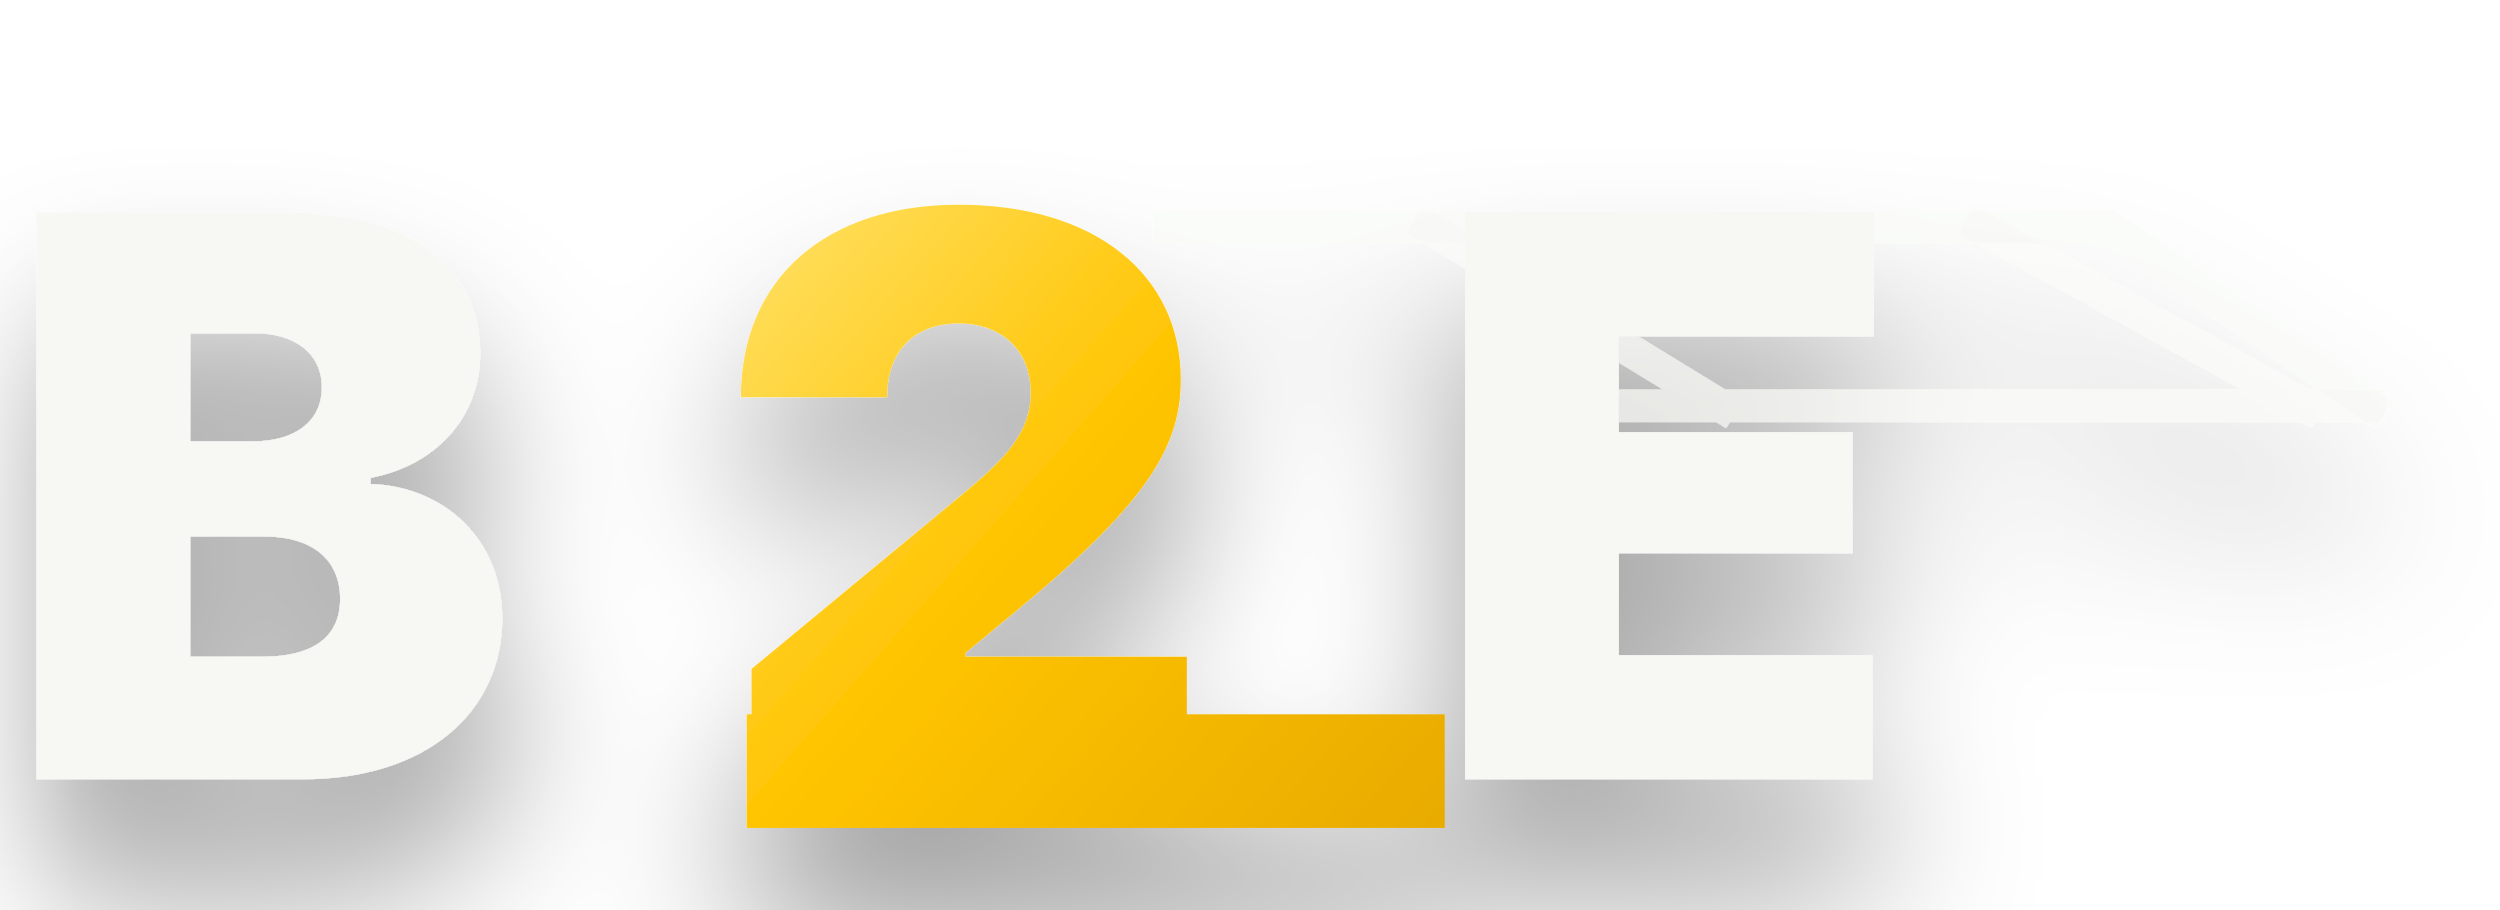
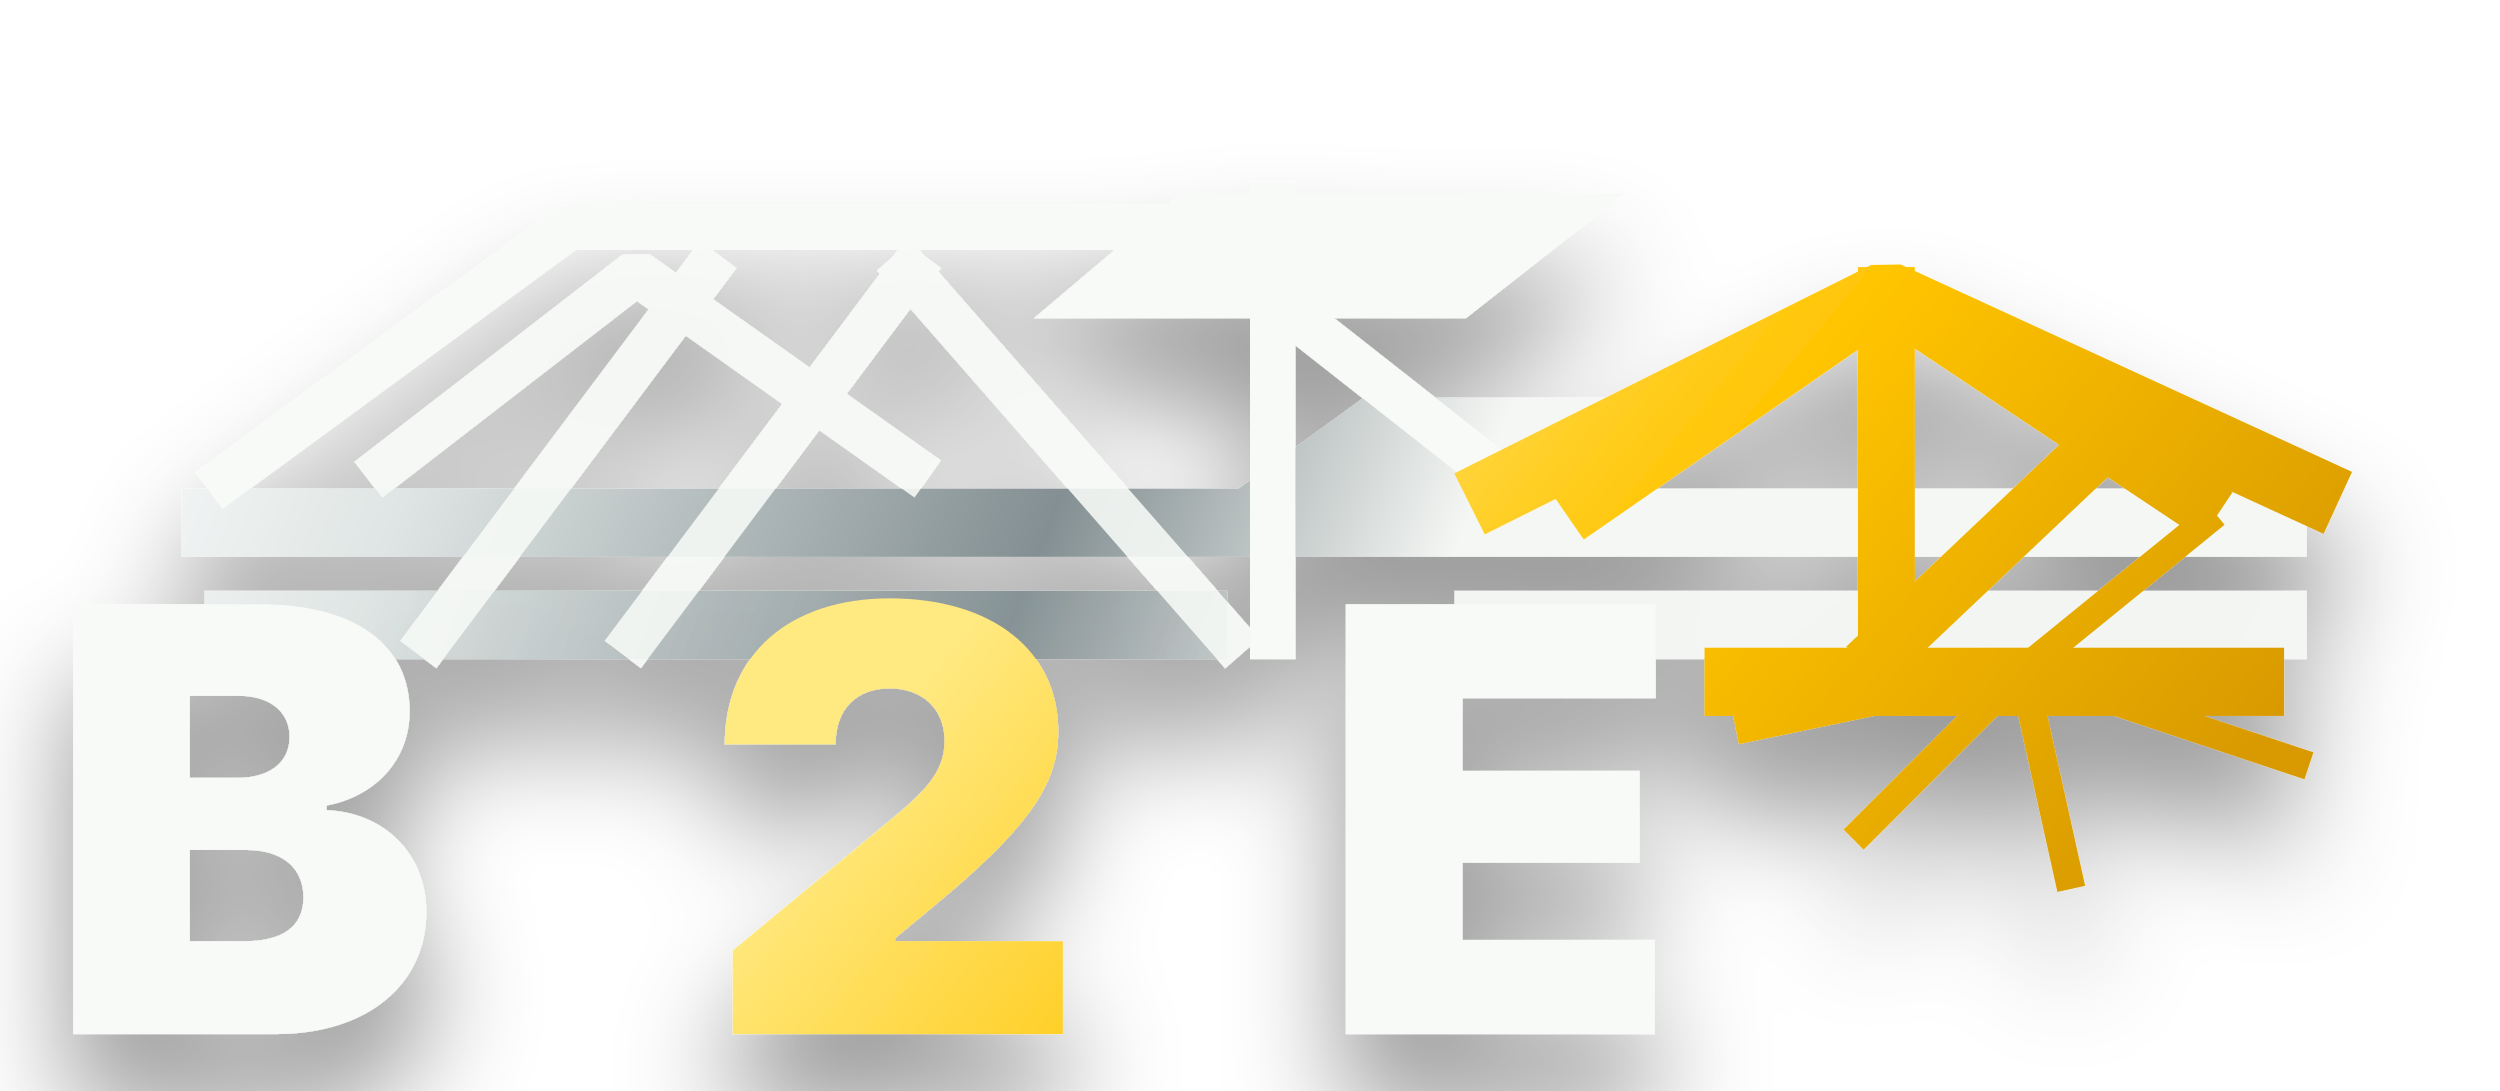
- <svg xmlns="http://www.w3.org/2000/svg" width="154" height="56" viewBox="0 0 154 56" role="img" aria-labelledby="title desc">
+ <svg xmlns="http://www.w3.org/2000/svg" width="220" height="96" viewBox="0 0 220 96" role="img" aria-labelledby="title desc">
  <defs>
-     <linearGradient id="gold" x1="44" y1="8" x2="94" y2="52" gradientUnits="userSpaceOnUse">
-       <stop stop-color="#ffe678" />
+     <linearGradient id="gold" x1="116" y1="18" x2="188" y2="78" gradientUnits="userSpaceOnUse">
+       <stop stop-color="#ffe981" />
      <stop offset=".46" stop-color="#ffc400" />
-       <stop offset="1" stop-color="#e5a700" />
+       <stop offset="1" stop-color="#d89a00" />
    </linearGradient>
-     <filter id="shadow" x="-8%" y="-30%" width="116%" height="160%">
-       <feDropShadow dx="0" dy="7" stdDeviation="5" flood-color="#000000" flood-opacity=".38" />
+     <linearGradient id="steel" x1="12" y1="10" x2="126" y2="54" gradientUnits="userSpaceOnUse">
+       <stop stop-color="#ffffff" />
+       <stop offset=".28" stop-color="#dfe5e4" />
+       <stop offset=".72" stop-color="#838f92" />
+       <stop offset="1" stop-color="#f5f7f4" />
+     </linearGradient>
+     <filter id="shadow" x="-10%" y="-18%" width="120%" height="140%">
+       <feDropShadow dx="0" dy="7" stdDeviation="5" flood-color="#000000" flood-opacity=".42" />
    </filter>
  </defs>
  <g filter="url(#shadow)">
-     <path d="M72 14h58l16 11" fill="none" stroke="#f7f8f4" stroke-width="2" stroke-linecap="square" opacity=".48" />
-     <path d="M88 14 106 25m16-11 20 11m-44 0h48" fill="none" stroke="#f7f8f4" stroke-width="2" stroke-linecap="square" opacity=".42" />
-     <path d="M46 44h43v7H46z" fill="url(#gold)" />
-     <text x="0" y="48" fill="#f7f8f4" font-family="Arial Black, Inter, Arial, sans-serif" font-size="48" font-weight="900">B</text>
-     <text x="44" y="48" fill="url(#gold)" font-family="Arial Black, Inter, Arial, sans-serif" font-size="48" font-weight="900">2</text>
-     <text x="88" y="48" fill="#f7f8f4" font-family="Arial Black, Inter, Arial, sans-serif" font-size="48" font-weight="900">E</text>
+     <path d="M16 43h93l11-8h22l-11 8h72v6H16z" fill="url(#steel)" />
+     <path d="M18 52h90v6H18zM128 52h75v6h-75z" fill="url(#steel)" opacity=".95" />
+     <path d="M20 42 50 20h54l28 22" fill="none" stroke="#f7faf7" stroke-width="4" stroke-linecap="square" stroke-linejoin="bevel" />
+     <path d="M34 41 56 24l24 17m-18-17-24 32m42-32-24 32m24-32 28 32" fill="none" stroke="#f7faf7" stroke-width="4" stroke-linecap="square" stroke-linejoin="bevel" opacity=".88" />
+     <path d="M104 17h39l-14 11H91z" fill="#f7faf7" />
+     <path d="M112 18v38" stroke="#f7faf7" stroke-width="4" stroke-linecap="square" />
+     <path d="M132 43 166 26l37 17" fill="none" stroke="url(#gold)" stroke-width="6" stroke-linecap="square" stroke-linejoin="bevel" />
+     <path d="M166 26v31m-26-13 26-18 27 18m-27 13 19-18" fill="none" stroke="url(#gold)" stroke-width="5" stroke-linecap="square" stroke-linejoin="bevel" />
+     <path d="M150 57h51v6h-51z" fill="url(#gold)" />
+     <path d="M178 59 164 73m14-14 4 18m-4-18 24 8m-24-8-24 5m24-5 16-13" stroke="url(#gold)" stroke-width="2.5" stroke-linecap="square" />
+     <text x="4" y="91" fill="#f7faf7" font-family="Arial Black, Inter, Arial, sans-serif" font-size="52" font-weight="900">B</text>
+     <text x="62" y="91" fill="url(#gold)" font-family="Arial Black, Inter, Arial, sans-serif" font-size="52" font-weight="900">2</text>
+     <text x="116" y="91" fill="#f7faf7" font-family="Arial Black, Inter, Arial, sans-serif" font-size="52" font-weight="900">E</text>
  </g>
</svg>
